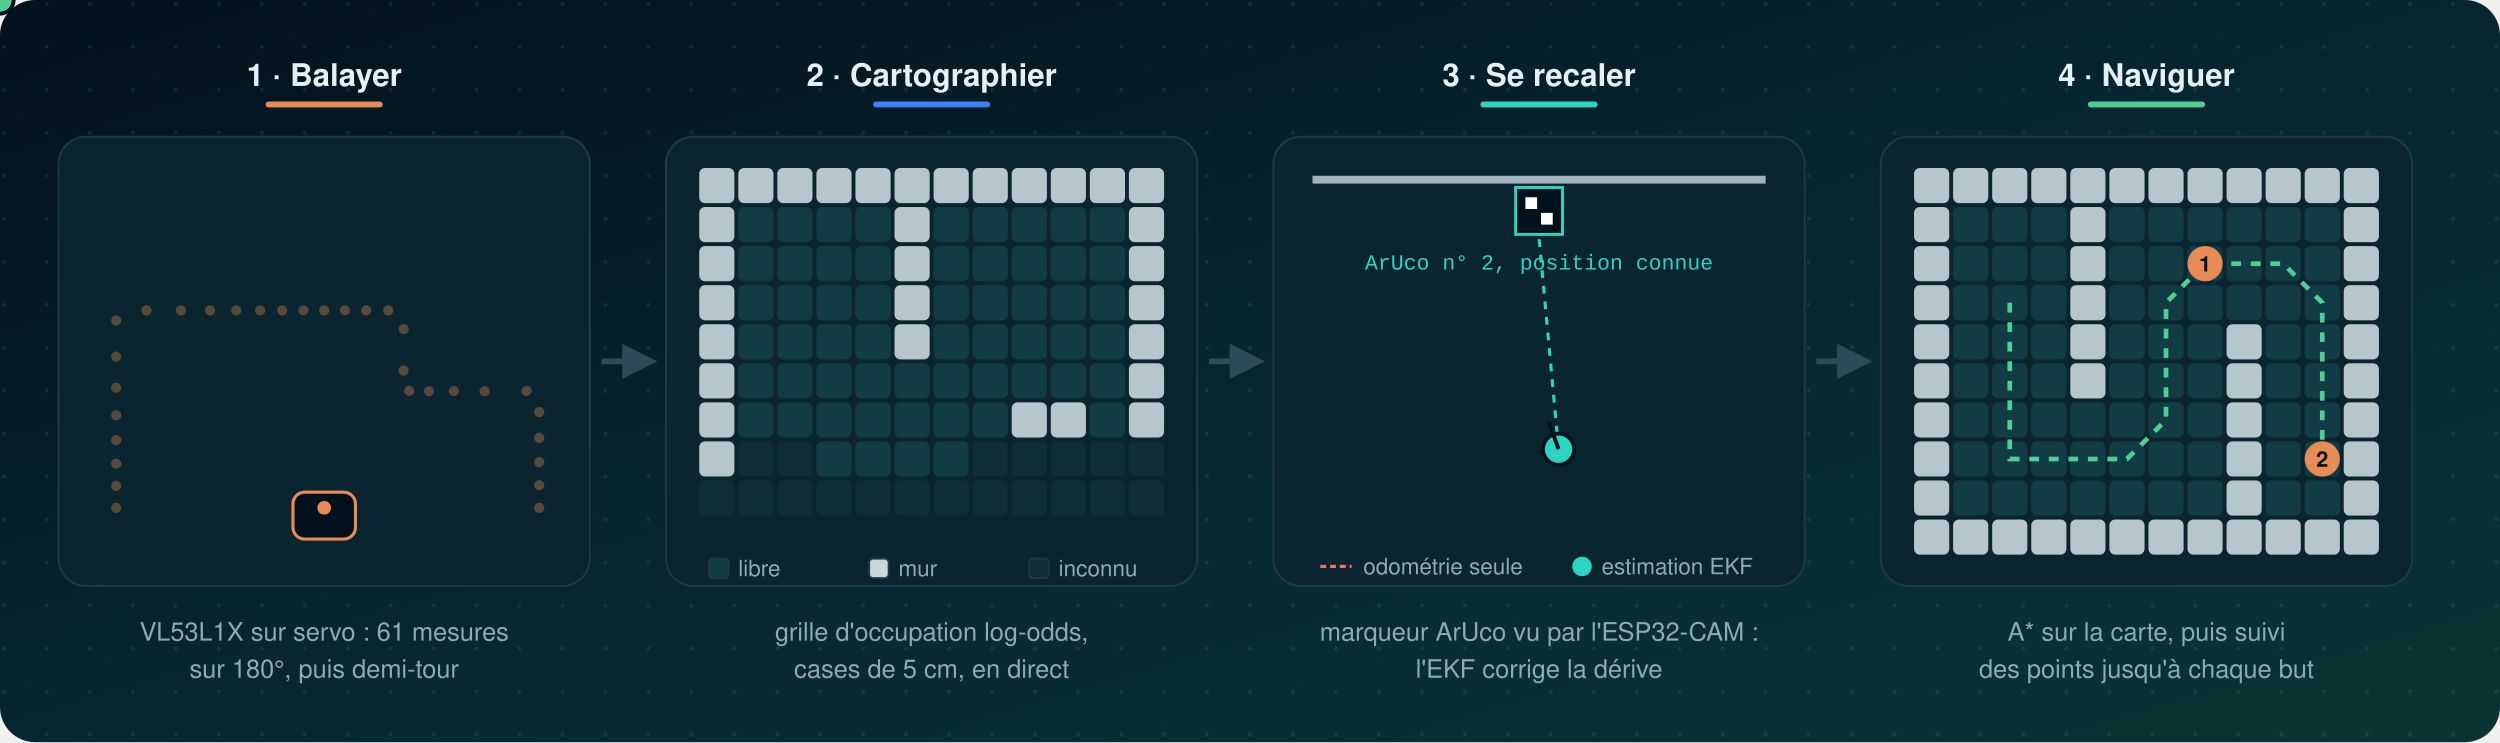
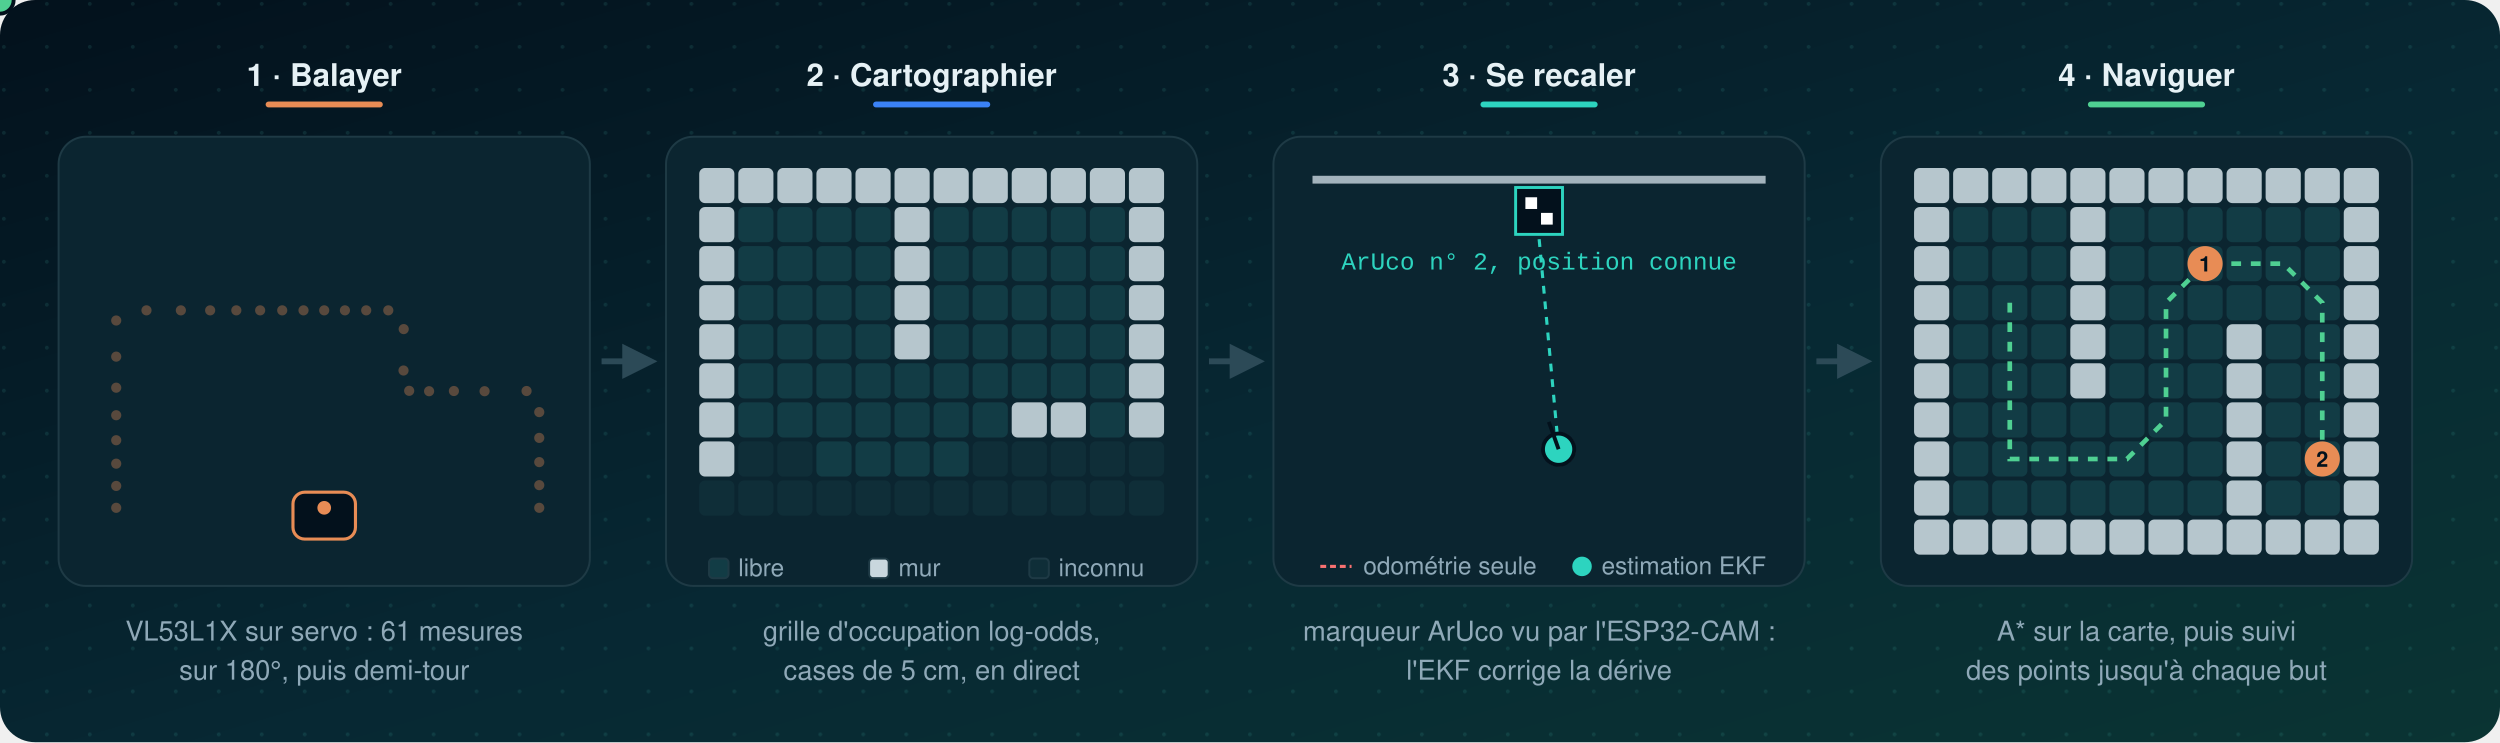
<svg xmlns="http://www.w3.org/2000/svg" width="1280" height="380" viewBox="0 0 1280 380" role="img" aria-label="Balayer, cartographier, se recaler, naviguer">
  <defs>
    <linearGradient id="bg" x1="0" y1="0" x2="1" y2="1">
      <stop offset="0" stop-color="#03111C" />
      <stop offset="0.55" stop-color="#072833" />
      <stop offset="1" stop-color="#0A3433" />
    </linearGradient>
    <pattern id="dots" width="22" height="22" patternUnits="userSpaceOnUse">
      <circle cx="2" cy="2" r="1" fill="#5EEAD4" opacity="0.10" />
    </pattern>
    <marker id="arr" viewBox="0 0 10 10" refX="8" refY="5" markerWidth="6" markerHeight="6" orient="auto">
      <path d="M0,0 L10,5 L0,10 z" fill="#2C4A57" />
    </marker>
  </defs>
  <rect width="1280" height="380" rx="18" fill="url(#bg)" />
  <rect width="1280" height="380" rx="18" fill="url(#dots)" />
  <text x="166.0" y="44" font-family="-apple-system, 'Segoe UI', Helvetica, Arial, sans-serif" font-size="16" font-weight="700" text-anchor="middle" fill="#E6F1F5">1 · Balayer</text>
  <rect x="30" y="70" width="272" height="230" rx="14" fill="#0B2530" stroke="#1E3A45" />
  <rect x="136.0" y="52" width="60" height="3" rx="1.5" fill="#E88C55" />
-   <text x="166.0" y="328" font-family="-apple-system, 'Segoe UI', Helvetica, Arial, sans-serif" font-size="13" text-anchor="middle" fill="#8FA9B8">VL53L1X sur servo : 61 mesures</text>
-   <text x="166.0" y="347" font-family="-apple-system, 'Segoe UI', Helvetica, Arial, sans-serif" font-size="13" text-anchor="middle" fill="#8FA9B8">sur 180°, puis demi-tour</text>
+   <text x="166.0" y="328" font-family="-apple-system, 'Segoe UI', Helvetica, Arial, sans-serif" font-size="14" text-anchor="middle" fill="#8FA9B8">VL53L1X sur servo : 61 mesures</text>
+   <text x="166.0" y="348" font-family="-apple-system, 'Segoe UI', Helvetica, Arial, sans-serif" font-size="14" text-anchor="middle" fill="#8FA9B8">sur 180°, puis demi-tour</text>
  <path d="M308,185.0 L333,185.0" fill="none" stroke="#2C4A57" stroke-width="3" marker-end="url(#arr)" />
  <circle r="4" fill="#2DD4BF">
    <animateMotion dur="1.2s" begin="0.00s" repeatCount="indefinite" path="M308,185.0 L333,185.0" />
  </circle>
  <text x="477.0" y="44" font-family="-apple-system, 'Segoe UI', Helvetica, Arial, sans-serif" font-size="16" font-weight="700" text-anchor="middle" fill="#E6F1F5">2 · Cartographier</text>
  <rect x="341" y="70" width="272" height="230" rx="14" fill="#0B2530" stroke="#1E3A45" />
  <rect x="447.0" y="52" width="60" height="3" rx="1.5" fill="#3B82F6" />
-   <text x="477.0" y="328" font-family="-apple-system, 'Segoe UI', Helvetica, Arial, sans-serif" font-size="13" text-anchor="middle" fill="#8FA9B8">grille d'occupation log-odds,</text>
-   <text x="477.0" y="347" font-family="-apple-system, 'Segoe UI', Helvetica, Arial, sans-serif" font-size="13" text-anchor="middle" fill="#8FA9B8">cases de 5 cm, en direct</text>
+   <text x="477.0" y="328" font-family="-apple-system, 'Segoe UI', Helvetica, Arial, sans-serif" font-size="14" text-anchor="middle" fill="#8FA9B8">grille d'occupation log-odds,</text>
+   <text x="477.0" y="348" font-family="-apple-system, 'Segoe UI', Helvetica, Arial, sans-serif" font-size="14" text-anchor="middle" fill="#8FA9B8">cases de 5 cm, en direct</text>
  <path d="M619,185.0 L644,185.0" fill="none" stroke="#2C4A57" stroke-width="3" marker-end="url(#arr)" />
  <circle r="4" fill="#2DD4BF">
    <animateMotion dur="1.2s" begin="0.30s" repeatCount="indefinite" path="M619,185.0 L644,185.0" />
  </circle>
  <text x="788.0" y="44" font-family="-apple-system, 'Segoe UI', Helvetica, Arial, sans-serif" font-size="16" font-weight="700" text-anchor="middle" fill="#E6F1F5">3 · Se recaler</text>
  <rect x="652" y="70" width="272" height="230" rx="14" fill="#0B2530" stroke="#1E3A45" />
  <rect x="758.0" y="52" width="60" height="3" rx="1.5" fill="#2DD4BF" />
-   <text x="788.0" y="328" font-family="-apple-system, 'Segoe UI', Helvetica, Arial, sans-serif" font-size="13" text-anchor="middle" fill="#8FA9B8">marqueur ArUco vu par l'ESP32-CAM :</text>
-   <text x="788.0" y="347" font-family="-apple-system, 'Segoe UI', Helvetica, Arial, sans-serif" font-size="13" text-anchor="middle" fill="#8FA9B8">l'EKF corrige la dérive</text>
+   <text x="788.0" y="328" font-family="-apple-system, 'Segoe UI', Helvetica, Arial, sans-serif" font-size="14" text-anchor="middle" fill="#8FA9B8">marqueur ArUco vu par l'ESP32-CAM :</text>
+   <text x="788.0" y="348" font-family="-apple-system, 'Segoe UI', Helvetica, Arial, sans-serif" font-size="14" text-anchor="middle" fill="#8FA9B8">l'EKF corrige la dérive</text>
  <path d="M930,185.0 L955,185.0" fill="none" stroke="#2C4A57" stroke-width="3" marker-end="url(#arr)" />
  <circle r="4" fill="#2DD4BF">
    <animateMotion dur="1.2s" begin="0.60s" repeatCount="indefinite" path="M930,185.0 L955,185.0" />
  </circle>
  <text x="1099.0" y="44" font-family="-apple-system, 'Segoe UI', Helvetica, Arial, sans-serif" font-size="16" font-weight="700" text-anchor="middle" fill="#E6F1F5">4 · Naviguer</text>
  <rect x="963" y="70" width="272" height="230" rx="14" fill="#0B2530" stroke="#1E3A45" />
  <rect x="1069.0" y="52" width="60" height="3" rx="1.5" fill="#4FD092" />
-   <text x="1099.0" y="328" font-family="-apple-system, 'Segoe UI', Helvetica, Arial, sans-serif" font-size="13" text-anchor="middle" fill="#8FA9B8">A* sur la carte, puis suivi</text>
-   <text x="1099.0" y="347" font-family="-apple-system, 'Segoe UI', Helvetica, Arial, sans-serif" font-size="13" text-anchor="middle" fill="#8FA9B8">des points jusqu'à chaque but</text>
+   <text x="1099.0" y="328" font-family="-apple-system, 'Segoe UI', Helvetica, Arial, sans-serif" font-size="14" text-anchor="middle" fill="#8FA9B8">A* sur la carte, puis suivi</text>
+   <text x="1099.0" y="348" font-family="-apple-system, 'Segoe UI', Helvetica, Arial, sans-serif" font-size="14" text-anchor="middle" fill="#8FA9B8">des points jusqu'à chaque but</text>
  <line x1="166.0" y1="260" x2="276.1" y2="260.0" stroke="#E88C55" stroke-width="1" opacity="0">
    <animate attributeName="opacity" dur="4s" repeatCount="indefinite" keyTimes="0;0.000;0.010;0.080;1" values="0;0;0.7;0;0" />
  </line>
  <circle cx="276.1" cy="260.0" r="2.6" fill="#E88C55" opacity="0.35">
    <animate attributeName="opacity" dur="4s" repeatCount="indefinite" keyTimes="0;0.000;0.010;0.97;1" values="0.35;0.35;1;0.7;0.35" />
  </circle>
  <line x1="166.0" y1="260" x2="276.1" y2="248.4" stroke="#E88C55" stroke-width="1" opacity="0">
    <animate attributeName="opacity" dur="4s" repeatCount="indefinite" keyTimes="0;0.030;0.040;0.110;1" values="0;0;0.7;0;0" />
  </line>
  <circle cx="276.1" cy="248.4" r="2.6" fill="#E88C55" opacity="0.35">
    <animate attributeName="opacity" dur="4s" repeatCount="indefinite" keyTimes="0;0.030;0.040;0.97;1" values="0.35;0.35;1;0.7;0.35" />
  </circle>
  <line x1="166.0" y1="260" x2="276.1" y2="236.6" stroke="#E88C55" stroke-width="1" opacity="0">
    <animate attributeName="opacity" dur="4s" repeatCount="indefinite" keyTimes="0;0.060;0.070;0.140;1" values="0;0;0.7;0;0" />
  </line>
  <circle cx="276.1" cy="236.6" r="2.6" fill="#E88C55" opacity="0.35">
    <animate attributeName="opacity" dur="4s" repeatCount="indefinite" keyTimes="0;0.060;0.070;0.97;1" values="0.35;0.35;1;0.7;0.35" />
  </circle>
  <line x1="166.0" y1="260" x2="276.1" y2="224.2" stroke="#E88C55" stroke-width="1" opacity="0">
    <animate attributeName="opacity" dur="4s" repeatCount="indefinite" keyTimes="0;0.090;0.100;0.170;1" values="0;0;0.7;0;0" />
  </line>
  <circle cx="276.1" cy="224.2" r="2.6" fill="#E88C55" opacity="0.35">
    <animate attributeName="opacity" dur="4s" repeatCount="indefinite" keyTimes="0;0.090;0.100;0.97;1" values="0.35;0.35;1;0.7;0.35" />
  </circle>
  <line x1="166.0" y1="260" x2="276.1" y2="211.0" stroke="#E88C55" stroke-width="1" opacity="0">
    <animate attributeName="opacity" dur="4s" repeatCount="indefinite" keyTimes="0;0.120;0.130;0.200;1" values="0;0;0.7;0;0" />
  </line>
  <circle cx="276.1" cy="211.0" r="2.6" fill="#E88C55" opacity="0.35">
    <animate attributeName="opacity" dur="4s" repeatCount="indefinite" keyTimes="0;0.120;0.130;0.97;1" values="0.35;0.35;1;0.7;0.35" />
  </circle>
  <line x1="166.0" y1="260" x2="269.6" y2="200.2" stroke="#E88C55" stroke-width="1" opacity="0">
    <animate attributeName="opacity" dur="4s" repeatCount="indefinite" keyTimes="0;0.150;0.160;0.230;1" values="0;0;0.7;0;0" />
  </line>
  <circle cx="269.6" cy="200.2" r="2.6" fill="#E88C55" opacity="0.35">
    <animate attributeName="opacity" dur="4s" repeatCount="indefinite" keyTimes="0;0.150;0.160;0.97;1" values="0.35;0.35;1;0.7;0.35" />
  </circle>
  <line x1="166.0" y1="260" x2="248.1" y2="200.3" stroke="#E88C55" stroke-width="1" opacity="0">
    <animate attributeName="opacity" dur="4s" repeatCount="indefinite" keyTimes="0;0.180;0.190;0.260;1" values="0;0;0.7;0;0" />
  </line>
  <circle cx="248.1" cy="200.3" r="2.6" fill="#E88C55" opacity="0.35">
    <animate attributeName="opacity" dur="4s" repeatCount="indefinite" keyTimes="0;0.180;0.190;0.97;1" values="0.35;0.35;1;0.7;0.35" />
  </circle>
  <line x1="166.0" y1="260" x2="232.4" y2="200.2" stroke="#E88C55" stroke-width="1" opacity="0">
    <animate attributeName="opacity" dur="4s" repeatCount="indefinite" keyTimes="0;0.210;0.220;0.290;1" values="0;0;0.7;0;0" />
  </line>
  <circle cx="232.4" cy="200.2" r="2.6" fill="#E88C55" opacity="0.35">
    <animate attributeName="opacity" dur="4s" repeatCount="indefinite" keyTimes="0;0.210;0.220;0.97;1" values="0.35;0.35;1;0.7;0.35" />
  </circle>
  <line x1="166.0" y1="260" x2="219.7" y2="200.3" stroke="#E88C55" stroke-width="1" opacity="0">
    <animate attributeName="opacity" dur="4s" repeatCount="indefinite" keyTimes="0;0.240;0.250;0.320;1" values="0;0;0.7;0;0" />
  </line>
  <circle cx="219.7" cy="200.3" r="2.6" fill="#E88C55" opacity="0.35">
    <animate attributeName="opacity" dur="4s" repeatCount="indefinite" keyTimes="0;0.240;0.250;0.97;1" values="0.35;0.35;1;0.7;0.35" />
  </circle>
  <line x1="166.0" y1="260" x2="209.5" y2="200.1" stroke="#E88C55" stroke-width="1" opacity="0">
    <animate attributeName="opacity" dur="4s" repeatCount="indefinite" keyTimes="0;0.270;0.280;0.350;1" values="0;0;0.7;0;0" />
  </line>
  <circle cx="209.5" cy="200.1" r="2.6" fill="#E88C55" opacity="0.35">
    <animate attributeName="opacity" dur="4s" repeatCount="indefinite" keyTimes="0;0.270;0.280;0.97;1" values="0.35;0.35;1;0.7;0.35" />
  </circle>
  <line x1="166.0" y1="260" x2="206.6" y2="189.7" stroke="#E88C55" stroke-width="1" opacity="0">
    <animate attributeName="opacity" dur="4s" repeatCount="indefinite" keyTimes="0;0.300;0.310;0.380;1" values="0;0;0.7;0;0" />
  </line>
  <circle cx="206.6" cy="189.7" r="2.6" fill="#E88C55" opacity="0.35">
    <animate attributeName="opacity" dur="4s" repeatCount="indefinite" keyTimes="0;0.300;0.310;0.97;1" values="0.35;0.35;1;0.7;0.35" />
  </circle>
  <line x1="166.0" y1="260" x2="206.7" y2="168.5" stroke="#E88C55" stroke-width="1" opacity="0">
    <animate attributeName="opacity" dur="4s" repeatCount="indefinite" keyTimes="0;0.330;0.340;0.410;1" values="0;0;0.7;0;0" />
  </line>
  <circle cx="206.7" cy="168.5" r="2.6" fill="#E88C55" opacity="0.35">
    <animate attributeName="opacity" dur="4s" repeatCount="indefinite" keyTimes="0;0.330;0.340;0.97;1" values="0.35;0.35;1;0.7;0.35" />
  </circle>
  <line x1="166.0" y1="260" x2="198.8" y2="158.9" stroke="#E88C55" stroke-width="1" opacity="0">
    <animate attributeName="opacity" dur="4s" repeatCount="indefinite" keyTimes="0;0.360;0.370;0.440;1" values="0;0;0.7;0;0" />
  </line>
  <circle cx="198.8" cy="158.9" r="2.6" fill="#E88C55" opacity="0.35">
    <animate attributeName="opacity" dur="4s" repeatCount="indefinite" keyTimes="0;0.360;0.370;0.97;1" values="0.35;0.35;1;0.7;0.35" />
  </circle>
  <line x1="166.0" y1="260" x2="187.5" y2="158.9" stroke="#E88C55" stroke-width="1" opacity="0">
    <animate attributeName="opacity" dur="4s" repeatCount="indefinite" keyTimes="0;0.390;0.400;0.470;1" values="0;0;0.7;0;0" />
  </line>
  <circle cx="187.5" cy="158.9" r="2.6" fill="#E88C55" opacity="0.35">
    <animate attributeName="opacity" dur="4s" repeatCount="indefinite" keyTimes="0;0.390;0.400;0.97;1" values="0.35;0.35;1;0.7;0.35" />
  </circle>
  <line x1="166.0" y1="260" x2="176.6" y2="158.9" stroke="#E88C55" stroke-width="1" opacity="0">
    <animate attributeName="opacity" dur="4s" repeatCount="indefinite" keyTimes="0;0.420;0.430;0.500;1" values="0;0;0.7;0;0" />
  </line>
  <circle cx="176.6" cy="158.9" r="2.6" fill="#E88C55" opacity="0.35">
    <animate attributeName="opacity" dur="4s" repeatCount="indefinite" keyTimes="0;0.420;0.430;0.97;1" values="0.35;0.35;1;0.7;0.35" />
  </circle>
  <line x1="166.0" y1="260" x2="166.0" y2="158.9" stroke="#E88C55" stroke-width="1" opacity="0">
    <animate attributeName="opacity" dur="4s" repeatCount="indefinite" keyTimes="0;0.450;0.460;0.530;1" values="0;0;0.7;0;0" />
  </line>
  <circle cx="166.0" cy="158.9" r="2.6" fill="#E88C55" opacity="0.35">
    <animate attributeName="opacity" dur="4s" repeatCount="indefinite" keyTimes="0;0.450;0.460;0.97;1" values="0.35;0.35;1;0.7;0.35" />
  </circle>
  <line x1="166.0" y1="260" x2="155.4" y2="158.9" stroke="#E88C55" stroke-width="1" opacity="0">
    <animate attributeName="opacity" dur="4s" repeatCount="indefinite" keyTimes="0;0.480;0.490;0.560;1" values="0;0;0.7;0;0" />
  </line>
  <circle cx="155.4" cy="158.9" r="2.6" fill="#E88C55" opacity="0.35">
    <animate attributeName="opacity" dur="4s" repeatCount="indefinite" keyTimes="0;0.480;0.490;0.97;1" values="0.35;0.35;1;0.7;0.35" />
  </circle>
  <line x1="166.0" y1="260" x2="144.5" y2="158.9" stroke="#E88C55" stroke-width="1" opacity="0">
    <animate attributeName="opacity" dur="4s" repeatCount="indefinite" keyTimes="0;0.510;0.520;0.590;1" values="0;0;0.7;0;0" />
  </line>
  <circle cx="144.5" cy="158.9" r="2.6" fill="#E88C55" opacity="0.35">
    <animate attributeName="opacity" dur="4s" repeatCount="indefinite" keyTimes="0;0.510;0.520;0.97;1" values="0.35;0.35;1;0.7;0.35" />
  </circle>
  <line x1="166.0" y1="260" x2="133.2" y2="158.9" stroke="#E88C55" stroke-width="1" opacity="0">
    <animate attributeName="opacity" dur="4s" repeatCount="indefinite" keyTimes="0;0.540;0.550;0.620;1" values="0;0;0.7;0;0" />
  </line>
  <circle cx="133.2" cy="158.9" r="2.6" fill="#E88C55" opacity="0.35">
    <animate attributeName="opacity" dur="4s" repeatCount="indefinite" keyTimes="0;0.540;0.550;0.97;1" values="0.35;0.35;1;0.7;0.35" />
  </circle>
  <line x1="166.0" y1="260" x2="121.0" y2="158.9" stroke="#E88C55" stroke-width="1" opacity="0">
    <animate attributeName="opacity" dur="4s" repeatCount="indefinite" keyTimes="0;0.570;0.580;0.650;1" values="0;0;0.7;0;0" />
  </line>
  <circle cx="121.0" cy="158.9" r="2.6" fill="#E88C55" opacity="0.35">
    <animate attributeName="opacity" dur="4s" repeatCount="indefinite" keyTimes="0;0.570;0.580;0.97;1" values="0.35;0.35;1;0.7;0.35" />
  </circle>
  <line x1="166.0" y1="260" x2="107.6" y2="158.9" stroke="#E88C55" stroke-width="1" opacity="0">
    <animate attributeName="opacity" dur="4s" repeatCount="indefinite" keyTimes="0;0.600;0.610;0.680;1" values="0;0;0.7;0;0" />
  </line>
  <circle cx="107.6" cy="158.9" r="2.6" fill="#E88C55" opacity="0.35">
    <animate attributeName="opacity" dur="4s" repeatCount="indefinite" keyTimes="0;0.600;0.610;0.97;1" values="0.35;0.35;1;0.7;0.35" />
  </circle>
  <line x1="166.0" y1="260" x2="92.6" y2="158.9" stroke="#E88C55" stroke-width="1" opacity="0">
    <animate attributeName="opacity" dur="4s" repeatCount="indefinite" keyTimes="0;0.630;0.640;0.710;1" values="0;0;0.7;0;0" />
  </line>
  <circle cx="92.6" cy="158.9" r="2.6" fill="#E88C55" opacity="0.35">
    <animate attributeName="opacity" dur="4s" repeatCount="indefinite" keyTimes="0;0.630;0.640;0.97;1" values="0.35;0.35;1;0.7;0.35" />
  </circle>
  <line x1="166.0" y1="260" x2="75.0" y2="158.9" stroke="#E88C55" stroke-width="1" opacity="0">
    <animate attributeName="opacity" dur="4s" repeatCount="indefinite" keyTimes="0;0.660;0.670;0.740;1" values="0;0;0.7;0;0" />
  </line>
  <circle cx="75.0" cy="158.9" r="2.6" fill="#E88C55" opacity="0.35">
    <animate attributeName="opacity" dur="4s" repeatCount="indefinite" keyTimes="0;0.660;0.670;0.97;1" values="0.35;0.35;1;0.7;0.35" />
  </circle>
  <line x1="166.0" y1="260" x2="59.5" y2="164.1" stroke="#E88C55" stroke-width="1" opacity="0">
    <animate attributeName="opacity" dur="4s" repeatCount="indefinite" keyTimes="0;0.690;0.700;0.770;1" values="0;0;0.7;0;0" />
  </line>
  <circle cx="59.5" cy="164.1" r="2.6" fill="#E88C55" opacity="0.35">
    <animate attributeName="opacity" dur="4s" repeatCount="indefinite" keyTimes="0;0.690;0.700;0.97;1" values="0.35;0.35;1;0.7;0.35" />
  </circle>
  <line x1="166.0" y1="260" x2="59.5" y2="182.6" stroke="#E88C55" stroke-width="1" opacity="0">
    <animate attributeName="opacity" dur="4s" repeatCount="indefinite" keyTimes="0;0.720;0.730;0.800;1" values="0;0;0.7;0;0" />
  </line>
  <circle cx="59.5" cy="182.6" r="2.6" fill="#E88C55" opacity="0.35">
    <animate attributeName="opacity" dur="4s" repeatCount="indefinite" keyTimes="0;0.720;0.730;0.97;1" values="0.35;0.35;1;0.7;0.35" />
  </circle>
  <line x1="166.0" y1="260" x2="59.5" y2="198.5" stroke="#E88C55" stroke-width="1" opacity="0">
    <animate attributeName="opacity" dur="4s" repeatCount="indefinite" keyTimes="0;0.750;0.760;0.830;1" values="0;0;0.7;0;0" />
  </line>
  <circle cx="59.5" cy="198.5" r="2.6" fill="#E88C55" opacity="0.35">
    <animate attributeName="opacity" dur="4s" repeatCount="indefinite" keyTimes="0;0.750;0.760;0.97;1" values="0.35;0.35;1;0.7;0.35" />
  </circle>
  <line x1="166.0" y1="260" x2="59.5" y2="212.6" stroke="#E88C55" stroke-width="1" opacity="0">
    <animate attributeName="opacity" dur="4s" repeatCount="indefinite" keyTimes="0;0.780;0.790;0.860;1" values="0;0;0.7;0;0" />
  </line>
  <circle cx="59.5" cy="212.6" r="2.6" fill="#E88C55" opacity="0.35">
    <animate attributeName="opacity" dur="4s" repeatCount="indefinite" keyTimes="0;0.780;0.790;0.97;1" values="0.35;0.35;1;0.7;0.35" />
  </circle>
  <line x1="166.0" y1="260" x2="59.5" y2="225.4" stroke="#E88C55" stroke-width="1" opacity="0">
    <animate attributeName="opacity" dur="4s" repeatCount="indefinite" keyTimes="0;0.810;0.820;0.890;1" values="0;0;0.7;0;0" />
  </line>
  <circle cx="59.5" cy="225.4" r="2.6" fill="#E88C55" opacity="0.35">
    <animate attributeName="opacity" dur="4s" repeatCount="indefinite" keyTimes="0;0.810;0.820;0.97;1" values="0.35;0.35;1;0.7;0.35" />
  </circle>
  <line x1="166.0" y1="260" x2="59.5" y2="237.4" stroke="#E88C55" stroke-width="1" opacity="0">
    <animate attributeName="opacity" dur="4s" repeatCount="indefinite" keyTimes="0;0.840;0.850;0.920;1" values="0;0;0.7;0;0" />
  </line>
  <circle cx="59.5" cy="237.4" r="2.6" fill="#E88C55" opacity="0.35">
    <animate attributeName="opacity" dur="4s" repeatCount="indefinite" keyTimes="0;0.840;0.850;0.97;1" values="0.35;0.35;1;0.7;0.35" />
  </circle>
  <line x1="166.0" y1="260" x2="59.5" y2="248.8" stroke="#E88C55" stroke-width="1" opacity="0">
    <animate attributeName="opacity" dur="4s" repeatCount="indefinite" keyTimes="0;0.870;0.880;0.950;1" values="0;0;0.7;0;0" />
  </line>
  <circle cx="59.5" cy="248.8" r="2.6" fill="#E88C55" opacity="0.35">
    <animate attributeName="opacity" dur="4s" repeatCount="indefinite" keyTimes="0;0.870;0.880;0.97;1" values="0.35;0.35;1;0.7;0.35" />
  </circle>
  <line x1="166.0" y1="260" x2="59.5" y2="260.0" stroke="#E88C55" stroke-width="1" opacity="0">
    <animate attributeName="opacity" dur="4s" repeatCount="indefinite" keyTimes="0;0.900;0.910;0.980;1" values="0;0;0.7;0;0" />
  </line>
  <circle cx="59.5" cy="260.0" r="2.6" fill="#E88C55" opacity="0.35">
    <animate attributeName="opacity" dur="4s" repeatCount="indefinite" keyTimes="0;0.900;0.910;0.97;1" values="0.35;0.35;1;0.7;0.35" />
  </circle>
  <rect x="150.0" y="252" width="32" height="24" rx="6" fill="#03111C" stroke="#E88C55" stroke-width="1.6" />
  <circle cx="166.0" cy="260" r="3.5" fill="#E88C55" />
  <rect x="358.0" y="86" width="18" height="18" rx="3" fill="#C9D7DE" opacity="0.9" />
  <rect x="378.0" y="86" width="18" height="18" rx="3" fill="#C9D7DE" opacity="0.9" />
  <rect x="398.0" y="86" width="18" height="18" rx="3" fill="#C9D7DE" opacity="0.9" />
  <rect x="418.0" y="86" width="18" height="18" rx="3" fill="#C9D7DE" opacity="0.9" />
  <rect x="438.0" y="86" width="18" height="18" rx="3" fill="#C9D7DE" opacity="0.9" />
  <rect x="458.0" y="86" width="18" height="18" rx="3" fill="#C9D7DE" opacity="0.9" />
  <rect x="478.0" y="86" width="18" height="18" rx="3" fill="#C9D7DE" opacity="0.9" />
  <rect x="498.0" y="86" width="18" height="18" rx="3" fill="#C9D7DE" opacity="0.9" />
  <rect x="518.0" y="86" width="18" height="18" rx="3" fill="#C9D7DE" opacity="0.9" />
  <rect x="538.0" y="86" width="18" height="18" rx="3" fill="#C9D7DE" opacity="0.9" />
  <rect x="558.0" y="86" width="18" height="18" rx="3" fill="#C9D7DE" opacity="0.9" />
  <rect x="578.0" y="86" width="18" height="18" rx="3" fill="#C9D7DE" opacity="0.9" />
  <rect x="358.0" y="106" width="18" height="18" rx="3" fill="#C9D7DE" opacity="0.9" />
  <rect x="378.0" y="106" width="18" height="18" rx="3" fill="#123C45" opacity="1" />
  <rect x="398.0" y="106" width="18" height="18" rx="3" fill="#123C45" opacity="1" />
  <rect x="418.0" y="106" width="18" height="18" rx="3" fill="#123C45" opacity="1" />
  <rect x="438.0" y="106" width="18" height="18" rx="3" fill="#123C45" opacity="1" />
  <rect x="458.0" y="106" width="18" height="18" rx="3" fill="#C9D7DE" opacity="0.9" />
  <rect x="478.0" y="106" width="18" height="18" rx="3" fill="#123C45" opacity="1" />
  <rect x="498.0" y="106" width="18" height="18" rx="3" fill="#123C45" opacity="1" />
  <rect x="518.0" y="106" width="18" height="18" rx="3" fill="#123C45" opacity="1" />
  <rect x="538.0" y="106" width="18" height="18" rx="3" fill="#123C45" opacity="1" />
  <rect x="558.0" y="106" width="18" height="18" rx="3" fill="#123C45" opacity="1" />
  <rect x="578.0" y="106" width="18" height="18" rx="3" fill="#C9D7DE" opacity="0.9" />
  <rect x="358.0" y="126" width="18" height="18" rx="3" fill="#C9D7DE" opacity="0.9" />
  <rect x="378.0" y="126" width="18" height="18" rx="3" fill="#123C45" opacity="1" />
  <rect x="398.0" y="126" width="18" height="18" rx="3" fill="#123C45" opacity="1" />
  <rect x="418.0" y="126" width="18" height="18" rx="3" fill="#123C45" opacity="1" />
  <rect x="438.0" y="126" width="18" height="18" rx="3" fill="#123C45" opacity="1" />
  <rect x="458.0" y="126" width="18" height="18" rx="3" fill="#C9D7DE" opacity="0.9" />
  <rect x="478.0" y="126" width="18" height="18" rx="3" fill="#123C45" opacity="1" />
  <rect x="498.0" y="126" width="18" height="18" rx="3" fill="#123C45" opacity="1" />
  <rect x="518.0" y="126" width="18" height="18" rx="3" fill="#123C45" opacity="1" />
  <rect x="538.0" y="126" width="18" height="18" rx="3" fill="#123C45" opacity="1" />
  <rect x="558.0" y="126" width="18" height="18" rx="3" fill="#123C45" opacity="1" />
  <rect x="578.0" y="126" width="18" height="18" rx="3" fill="#C9D7DE" opacity="0.9" />
  <rect x="358.0" y="146" width="18" height="18" rx="3" fill="#C9D7DE" opacity="0.9" />
  <rect x="378.0" y="146" width="18" height="18" rx="3" fill="#123C45" opacity="1" />
  <rect x="398.0" y="146" width="18" height="18" rx="3" fill="#123C45" opacity="1" />
  <rect x="418.0" y="146" width="18" height="18" rx="3" fill="#123C45" opacity="1" />
  <rect x="438.0" y="146" width="18" height="18" rx="3" fill="#123C45" opacity="1" />
  <rect x="458.0" y="146" width="18" height="18" rx="3" fill="#C9D7DE" opacity="0.9" />
  <rect x="478.0" y="146" width="18" height="18" rx="3" fill="#123C45" opacity="1" />
  <rect x="498.0" y="146" width="18" height="18" rx="3" fill="#123C45" opacity="1" />
  <rect x="518.0" y="146" width="18" height="18" rx="3" fill="#123C45" opacity="1" />
  <rect x="538.0" y="146" width="18" height="18" rx="3" fill="#123C45" opacity="1" />
  <rect x="558.0" y="146" width="18" height="18" rx="3" fill="#123C45" opacity="1" />
  <rect x="578.0" y="146" width="18" height="18" rx="3" fill="#C9D7DE" opacity="0.9" />
  <rect x="358.0" y="166" width="18" height="18" rx="3" fill="#C9D7DE" opacity="0.9" />
  <rect x="378.0" y="166" width="18" height="18" rx="3" fill="#123C45" opacity="1" />
  <rect x="398.0" y="166" width="18" height="18" rx="3" fill="#123C45" opacity="1" />
  <rect x="418.0" y="166" width="18" height="18" rx="3" fill="#123C45" opacity="1" />
  <rect x="438.0" y="166" width="18" height="18" rx="3" fill="#123C45" opacity="1" />
  <rect x="458.0" y="166" width="18" height="18" rx="3" fill="#C9D7DE" opacity="0.9" />
  <rect x="478.0" y="166" width="18" height="18" rx="3" fill="#123C45" opacity="1" />
  <rect x="498.0" y="166" width="18" height="18" rx="3" fill="#123C45" opacity="1" />
  <rect x="518.0" y="166" width="18" height="18" rx="3" fill="#123C45" opacity="1" />
  <rect x="538.0" y="166" width="18" height="18" rx="3" fill="#123C45" opacity="1" />
  <rect x="558.0" y="166" width="18" height="18" rx="3" fill="#123C45" opacity="1" />
  <rect x="578.0" y="166" width="18" height="18" rx="3" fill="#C9D7DE" opacity="0.9" />
  <rect x="358.0" y="186" width="18" height="18" rx="3" fill="#C9D7DE" opacity="0.9" />
  <rect x="378.0" y="186" width="18" height="18" rx="3" fill="#123C45" opacity="1" />
  <rect x="398.0" y="186" width="18" height="18" rx="3" fill="#123C45" opacity="1" />
  <rect x="418.0" y="186" width="18" height="18" rx="3" fill="#123C45" opacity="1" />
  <rect x="438.0" y="186" width="18" height="18" rx="3" fill="#123C45" opacity="1" />
  <rect x="458.0" y="186" width="18" height="18" rx="3" fill="#123C45" opacity="1" />
  <rect x="478.0" y="186" width="18" height="18" rx="3" fill="#123C45" opacity="1" />
  <rect x="498.0" y="186" width="18" height="18" rx="3" fill="#123C45" opacity="1" />
  <rect x="518.0" y="186" width="18" height="18" rx="3" fill="#123C45" opacity="1" />
  <rect x="538.0" y="186" width="18" height="18" rx="3" fill="#123C45" opacity="1" />
  <rect x="558.0" y="186" width="18" height="18" rx="3" fill="#123C45" opacity="1" />
  <rect x="578.0" y="186" width="18" height="18" rx="3" fill="#C9D7DE" opacity="0.9" />
  <rect x="358.0" y="206" width="18" height="18" rx="3" fill="#C9D7DE" opacity="0.9" />
  <rect x="378.0" y="206" width="18" height="18" rx="3" fill="#123C45" opacity="1" />
  <rect x="398.0" y="206" width="18" height="18" rx="3" fill="#123C45" opacity="1" />
  <rect x="418.0" y="206" width="18" height="18" rx="3" fill="#123C45" opacity="1" />
  <rect x="438.0" y="206" width="18" height="18" rx="3" fill="#123C45" opacity="1" />
  <rect x="458.0" y="206" width="18" height="18" rx="3" fill="#123C45" opacity="1" />
  <rect x="478.0" y="206" width="18" height="18" rx="3" fill="#123C45" opacity="1" />
  <rect x="498.0" y="206" width="18" height="18" rx="3" fill="#123C45" opacity="1" />
  <rect x="518.0" y="206" width="18" height="18" rx="3" fill="#C9D7DE" opacity="0.9" />
  <rect x="538.0" y="206" width="18" height="18" rx="3" fill="#C9D7DE" opacity="0.9" />
  <rect x="558.0" y="206" width="18" height="18" rx="3" fill="#123C45" opacity="1" />
  <rect x="578.0" y="206" width="18" height="18" rx="3" fill="#C9D7DE" opacity="0.9" />
  <rect x="358.0" y="226" width="18" height="18" rx="3" fill="#C9D7DE" opacity="0.9" />
  <rect x="378.0" y="226" width="18" height="18" rx="3" fill="#0F2E38" opacity="1" />
  <rect x="398.0" y="226" width="18" height="18" rx="3" fill="#0F2E38" opacity="1" />
  <rect x="418.0" y="226" width="18" height="18" rx="3" fill="#123C45" opacity="1" />
  <rect x="438.0" y="226" width="18" height="18" rx="3" fill="#123C45" opacity="1" />
  <rect x="458.0" y="226" width="18" height="18" rx="3" fill="#123C45" opacity="1" />
  <rect x="478.0" y="226" width="18" height="18" rx="3" fill="#123C45" opacity="1" />
  <rect x="498.0" y="226" width="18" height="18" rx="3" fill="#0F2E38" opacity="1" />
  <rect x="518.0" y="226" width="18" height="18" rx="3" fill="#0F2E38" opacity="1" />
  <rect x="538.0" y="226" width="18" height="18" rx="3" fill="#0F2E38" opacity="1" />
  <rect x="558.0" y="226" width="18" height="18" rx="3" fill="#0F2E38" opacity="1" />
  <rect x="578.0" y="226" width="18" height="18" rx="3" fill="#0F2E38" opacity="1" />
  <rect x="358.0" y="246" width="18" height="18" rx="3" fill="#0F2E38" opacity="1" />
  <rect x="378.0" y="246" width="18" height="18" rx="3" fill="#0F2E38" opacity="1" />
  <rect x="398.0" y="246" width="18" height="18" rx="3" fill="#0F2E38" opacity="1" />
  <rect x="418.0" y="246" width="18" height="18" rx="3" fill="#0F2E38" opacity="1" />
  <rect x="438.0" y="246" width="18" height="18" rx="3" fill="#0F2E38" opacity="1" />
  <rect x="458.0" y="246" width="18" height="18" rx="3" fill="#0F2E38" opacity="1" />
  <rect x="478.0" y="246" width="18" height="18" rx="3" fill="#0F2E38" opacity="1" />
  <rect x="498.0" y="246" width="18" height="18" rx="3" fill="#0F2E38" opacity="1" />
  <rect x="518.0" y="246" width="18" height="18" rx="3" fill="#0F2E38" opacity="1" />
  <rect x="538.0" y="246" width="18" height="18" rx="3" fill="#0F2E38" opacity="1" />
  <rect x="558.0" y="246" width="18" height="18" rx="3" fill="#0F2E38" opacity="1" />
  <rect x="578.0" y="246" width="18" height="18" rx="3" fill="#0F2E38" opacity="1" />
  <rect x="363" y="286" width="10" height="10" rx="2" fill="#123C45" stroke="#1E3A45" />
-   <text x="378" y="295" font-family="-apple-system, 'Segoe UI', Helvetica, Arial, sans-serif" font-size="11.5" fill="#8FA9B8">libre</text>
+   <text x="378" y="295" font-family="-apple-system, 'Segoe UI', Helvetica, Arial, sans-serif" font-size="12.5" fill="#8FA9B8">libre</text>
  <rect x="445" y="286" width="10" height="10" rx="2" fill="#C9D7DE" stroke="#1E3A45" />
-   <text x="460" y="295" font-family="-apple-system, 'Segoe UI', Helvetica, Arial, sans-serif" font-size="11.5" fill="#8FA9B8">mur</text>
+   <text x="460" y="295" font-family="-apple-system, 'Segoe UI', Helvetica, Arial, sans-serif" font-size="12.5" fill="#8FA9B8">mur</text>
  <rect x="527" y="286" width="10" height="10" rx="2" fill="#0F2E38" stroke="#1E3A45" />
-   <text x="542" y="295" font-family="-apple-system, 'Segoe UI', Helvetica, Arial, sans-serif" font-size="11.5" fill="#8FA9B8">inconnu</text>
+   <text x="542" y="295" font-family="-apple-system, 'Segoe UI', Helvetica, Arial, sans-serif" font-size="12.5" fill="#8FA9B8">inconnu</text>
  <line x1="672" x2="904" y1="92" y2="92" stroke="#C9D7DE" stroke-width="4" opacity="0.8" />
  <rect x="776.0" y="96" width="24" height="24" fill="#03111C" stroke="#2DD4BF" stroke-width="1.5" />
  <rect x="781.0" y="101" width="6" height="6" fill="#fff" />
  <rect x="789.0" y="109" width="6" height="6" fill="#fff" />
-   <text x="788.0" y="138" font-family="'SFMono-Regular', Consolas, 'Liberation Mono', monospace" font-size="11" text-anchor="middle" fill="#2DD4BF">ArUco n° 2, position connue</text>
+   <text x="788.0" y="138" font-family="'SFMono-Regular', Consolas, 'Liberation Mono', monospace" font-size="12.5" text-anchor="middle" fill="#2DD4BF">ArUco n° 2, position connue</text>
  <line x1="798.0" y1="230" x2="788.0" y2="122" stroke="#2DD4BF" stroke-width="1.6" stroke-dasharray="4 4">
    <animate attributeName="opacity" values="0;0;1;1;0" keyTimes="0;0.35;0.4;0.85;1" dur="4s" repeatCount="indefinite" />
  </line>
  <ellipse cx="798.0" cy="230" fill="#2DD4BF" fill-opacity="0.10" stroke="#2DD4BF" stroke-dasharray="3 3">
    <animate attributeName="rx" values="16;52;52;18;16" keyTimes="0;0.35;0.4;0.55;1" dur="4s" repeatCount="indefinite" />
    <animate attributeName="ry" values="12;34;34;13;12" keyTimes="0;0.35;0.4;0.55;1" dur="4s" repeatCount="indefinite" />
  </ellipse>
  <g opacity="0.45">
    <animateTransform attributeName="transform" type="translate" values="0 0;-34 10;-34 10;0 0;0 0" keyTimes="0;0.35;0.4;0.55;1" dur="4s" repeatCount="indefinite" />
    <circle cx="798.0" cy="230" r="8" fill="none" stroke="#F87171" stroke-width="1.6" stroke-dasharray="3 2" />
  </g>
  <circle cx="798.0" cy="230" r="8" fill="#2DD4BF" stroke="#03111C" stroke-width="2" />
  <line x1="798.0" y1="230" x2="793.0" y2="216" stroke="#03111C" stroke-width="2" />
  <line x1="676" x2="692" y1="290" y2="290" stroke="#F87171" stroke-width="1.6" stroke-dasharray="3 2" />
-   <text x="698" y="294" font-family="-apple-system, 'Segoe UI', Helvetica, Arial, sans-serif" font-size="11.5" fill="#8FA9B8">odométrie seule</text>
+   <text x="698" y="294" font-family="-apple-system, 'Segoe UI', Helvetica, Arial, sans-serif" font-size="12.5" fill="#8FA9B8">odométrie seule</text>
  <circle cx="810" cy="290" r="5" fill="#2DD4BF" />
-   <text x="820" y="294" font-family="-apple-system, 'Segoe UI', Helvetica, Arial, sans-serif" font-size="11.5" fill="#8FA9B8">estimation EKF</text>
+   <text x="820" y="294" font-family="-apple-system, 'Segoe UI', Helvetica, Arial, sans-serif" font-size="12.5" fill="#8FA9B8">estimation EKF</text>
  <rect x="980.0" y="86" width="18" height="18" rx="3" fill="#C9D7DE" opacity="0.9" />
  <rect x="1000.0" y="86" width="18" height="18" rx="3" fill="#C9D7DE" opacity="0.9" />
  <rect x="1020.0" y="86" width="18" height="18" rx="3" fill="#C9D7DE" opacity="0.9" />
  <rect x="1040.0" y="86" width="18" height="18" rx="3" fill="#C9D7DE" opacity="0.9" />
  <rect x="1060.0" y="86" width="18" height="18" rx="3" fill="#C9D7DE" opacity="0.9" />
  <rect x="1080.0" y="86" width="18" height="18" rx="3" fill="#C9D7DE" opacity="0.9" />
  <rect x="1100.0" y="86" width="18" height="18" rx="3" fill="#C9D7DE" opacity="0.9" />
  <rect x="1120.0" y="86" width="18" height="18" rx="3" fill="#C9D7DE" opacity="0.9" />
  <rect x="1140.0" y="86" width="18" height="18" rx="3" fill="#C9D7DE" opacity="0.9" />
  <rect x="1160.0" y="86" width="18" height="18" rx="3" fill="#C9D7DE" opacity="0.9" />
  <rect x="1180.0" y="86" width="18" height="18" rx="3" fill="#C9D7DE" opacity="0.9" />
  <rect x="1200.0" y="86" width="18" height="18" rx="3" fill="#C9D7DE" opacity="0.9" />
  <rect x="980.0" y="106" width="18" height="18" rx="3" fill="#C9D7DE" opacity="0.9" />
  <rect x="1000.0" y="106" width="18" height="18" rx="3" fill="#123C45" opacity="1" />
  <rect x="1020.0" y="106" width="18" height="18" rx="3" fill="#123C45" opacity="1" />
  <rect x="1040.0" y="106" width="18" height="18" rx="3" fill="#123C45" opacity="1" />
  <rect x="1060.0" y="106" width="18" height="18" rx="3" fill="#C9D7DE" opacity="0.9" />
  <rect x="1080.0" y="106" width="18" height="18" rx="3" fill="#123C45" opacity="1" />
  <rect x="1100.0" y="106" width="18" height="18" rx="3" fill="#123C45" opacity="1" />
  <rect x="1120.0" y="106" width="18" height="18" rx="3" fill="#123C45" opacity="1" />
  <rect x="1140.0" y="106" width="18" height="18" rx="3" fill="#123C45" opacity="1" />
  <rect x="1160.0" y="106" width="18" height="18" rx="3" fill="#123C45" opacity="1" />
  <rect x="1180.0" y="106" width="18" height="18" rx="3" fill="#123C45" opacity="1" />
  <rect x="1200.0" y="106" width="18" height="18" rx="3" fill="#C9D7DE" opacity="0.9" />
  <rect x="980.0" y="126" width="18" height="18" rx="3" fill="#C9D7DE" opacity="0.9" />
  <rect x="1000.0" y="126" width="18" height="18" rx="3" fill="#123C45" opacity="1" />
  <rect x="1020.0" y="126" width="18" height="18" rx="3" fill="#123C45" opacity="1" />
  <rect x="1040.0" y="126" width="18" height="18" rx="3" fill="#123C45" opacity="1" />
  <rect x="1060.0" y="126" width="18" height="18" rx="3" fill="#C9D7DE" opacity="0.9" />
  <rect x="1080.0" y="126" width="18" height="18" rx="3" fill="#123C45" opacity="1" />
  <rect x="1100.0" y="126" width="18" height="18" rx="3" fill="#123C45" opacity="1" />
  <rect x="1120.0" y="126" width="18" height="18" rx="3" fill="#123C45" opacity="1" />
  <rect x="1140.0" y="126" width="18" height="18" rx="3" fill="#123C45" opacity="1" />
  <rect x="1160.0" y="126" width="18" height="18" rx="3" fill="#123C45" opacity="1" />
  <rect x="1180.0" y="126" width="18" height="18" rx="3" fill="#123C45" opacity="1" />
  <rect x="1200.0" y="126" width="18" height="18" rx="3" fill="#C9D7DE" opacity="0.9" />
  <rect x="980.0" y="146" width="18" height="18" rx="3" fill="#C9D7DE" opacity="0.9" />
  <rect x="1000.0" y="146" width="18" height="18" rx="3" fill="#123C45" opacity="1" />
  <rect x="1020.0" y="146" width="18" height="18" rx="3" fill="#123C45" opacity="1" />
  <rect x="1040.0" y="146" width="18" height="18" rx="3" fill="#123C45" opacity="1" />
  <rect x="1060.0" y="146" width="18" height="18" rx="3" fill="#C9D7DE" opacity="0.9" />
  <rect x="1080.0" y="146" width="18" height="18" rx="3" fill="#123C45" opacity="1" />
  <rect x="1100.0" y="146" width="18" height="18" rx="3" fill="#123C45" opacity="1" />
  <rect x="1120.0" y="146" width="18" height="18" rx="3" fill="#123C45" opacity="1" />
  <rect x="1140.0" y="146" width="18" height="18" rx="3" fill="#123C45" opacity="1" />
  <rect x="1160.0" y="146" width="18" height="18" rx="3" fill="#123C45" opacity="1" />
  <rect x="1180.0" y="146" width="18" height="18" rx="3" fill="#123C45" opacity="1" />
  <rect x="1200.0" y="146" width="18" height="18" rx="3" fill="#C9D7DE" opacity="0.9" />
  <rect x="980.0" y="166" width="18" height="18" rx="3" fill="#C9D7DE" opacity="0.9" />
  <rect x="1000.0" y="166" width="18" height="18" rx="3" fill="#123C45" opacity="1" />
  <rect x="1020.0" y="166" width="18" height="18" rx="3" fill="#123C45" opacity="1" />
  <rect x="1040.0" y="166" width="18" height="18" rx="3" fill="#123C45" opacity="1" />
  <rect x="1060.0" y="166" width="18" height="18" rx="3" fill="#C9D7DE" opacity="0.9" />
  <rect x="1080.0" y="166" width="18" height="18" rx="3" fill="#123C45" opacity="1" />
  <rect x="1100.0" y="166" width="18" height="18" rx="3" fill="#123C45" opacity="1" />
  <rect x="1120.0" y="166" width="18" height="18" rx="3" fill="#123C45" opacity="1" />
  <rect x="1140.0" y="166" width="18" height="18" rx="3" fill="#C9D7DE" opacity="0.9" />
  <rect x="1160.0" y="166" width="18" height="18" rx="3" fill="#123C45" opacity="1" />
  <rect x="1180.0" y="166" width="18" height="18" rx="3" fill="#123C45" opacity="1" />
  <rect x="1200.0" y="166" width="18" height="18" rx="3" fill="#C9D7DE" opacity="0.9" />
  <rect x="980.0" y="186" width="18" height="18" rx="3" fill="#C9D7DE" opacity="0.9" />
  <rect x="1000.0" y="186" width="18" height="18" rx="3" fill="#123C45" opacity="1" />
  <rect x="1020.0" y="186" width="18" height="18" rx="3" fill="#123C45" opacity="1" />
  <rect x="1040.0" y="186" width="18" height="18" rx="3" fill="#123C45" opacity="1" />
  <rect x="1060.0" y="186" width="18" height="18" rx="3" fill="#C9D7DE" opacity="0.9" />
  <rect x="1080.0" y="186" width="18" height="18" rx="3" fill="#123C45" opacity="1" />
  <rect x="1100.0" y="186" width="18" height="18" rx="3" fill="#123C45" opacity="1" />
  <rect x="1120.0" y="186" width="18" height="18" rx="3" fill="#123C45" opacity="1" />
  <rect x="1140.0" y="186" width="18" height="18" rx="3" fill="#C9D7DE" opacity="0.9" />
  <rect x="1160.0" y="186" width="18" height="18" rx="3" fill="#123C45" opacity="1" />
  <rect x="1180.0" y="186" width="18" height="18" rx="3" fill="#123C45" opacity="1" />
  <rect x="1200.0" y="186" width="18" height="18" rx="3" fill="#C9D7DE" opacity="0.9" />
  <rect x="980.0" y="206" width="18" height="18" rx="3" fill="#C9D7DE" opacity="0.9" />
  <rect x="1000.0" y="206" width="18" height="18" rx="3" fill="#123C45" opacity="1" />
  <rect x="1020.0" y="206" width="18" height="18" rx="3" fill="#123C45" opacity="1" />
  <rect x="1040.0" y="206" width="18" height="18" rx="3" fill="#123C45" opacity="1" />
  <rect x="1060.0" y="206" width="18" height="18" rx="3" fill="#123C45" opacity="1" />
  <rect x="1080.0" y="206" width="18" height="18" rx="3" fill="#123C45" opacity="1" />
  <rect x="1100.0" y="206" width="18" height="18" rx="3" fill="#123C45" opacity="1" />
  <rect x="1120.0" y="206" width="18" height="18" rx="3" fill="#123C45" opacity="1" />
  <rect x="1140.0" y="206" width="18" height="18" rx="3" fill="#C9D7DE" opacity="0.9" />
  <rect x="1160.0" y="206" width="18" height="18" rx="3" fill="#123C45" opacity="1" />
  <rect x="1180.0" y="206" width="18" height="18" rx="3" fill="#123C45" opacity="1" />
  <rect x="1200.0" y="206" width="18" height="18" rx="3" fill="#C9D7DE" opacity="0.9" />
  <rect x="980.0" y="226" width="18" height="18" rx="3" fill="#C9D7DE" opacity="0.9" />
  <rect x="1000.0" y="226" width="18" height="18" rx="3" fill="#123C45" opacity="1" />
  <rect x="1020.0" y="226" width="18" height="18" rx="3" fill="#123C45" opacity="1" />
  <rect x="1040.0" y="226" width="18" height="18" rx="3" fill="#123C45" opacity="1" />
  <rect x="1060.0" y="226" width="18" height="18" rx="3" fill="#123C45" opacity="1" />
  <rect x="1080.0" y="226" width="18" height="18" rx="3" fill="#123C45" opacity="1" />
  <rect x="1100.0" y="226" width="18" height="18" rx="3" fill="#123C45" opacity="1" />
  <rect x="1120.0" y="226" width="18" height="18" rx="3" fill="#123C45" opacity="1" />
  <rect x="1140.0" y="226" width="18" height="18" rx="3" fill="#C9D7DE" opacity="0.9" />
  <rect x="1160.0" y="226" width="18" height="18" rx="3" fill="#123C45" opacity="1" />
  <rect x="1180.0" y="226" width="18" height="18" rx="3" fill="#123C45" opacity="1" />
  <rect x="1200.0" y="226" width="18" height="18" rx="3" fill="#C9D7DE" opacity="0.9" />
  <rect x="980.0" y="246" width="18" height="18" rx="3" fill="#C9D7DE" opacity="0.9" />
  <rect x="1000.0" y="246" width="18" height="18" rx="3" fill="#123C45" opacity="1" />
  <rect x="1020.0" y="246" width="18" height="18" rx="3" fill="#123C45" opacity="1" />
  <rect x="1040.0" y="246" width="18" height="18" rx="3" fill="#123C45" opacity="1" />
  <rect x="1060.0" y="246" width="18" height="18" rx="3" fill="#123C45" opacity="1" />
  <rect x="1080.0" y="246" width="18" height="18" rx="3" fill="#123C45" opacity="1" />
  <rect x="1100.0" y="246" width="18" height="18" rx="3" fill="#123C45" opacity="1" />
  <rect x="1120.0" y="246" width="18" height="18" rx="3" fill="#123C45" opacity="1" />
  <rect x="1140.0" y="246" width="18" height="18" rx="3" fill="#C9D7DE" opacity="0.9" />
  <rect x="1160.0" y="246" width="18" height="18" rx="3" fill="#123C45" opacity="1" />
  <rect x="1180.0" y="246" width="18" height="18" rx="3" fill="#123C45" opacity="1" />
  <rect x="1200.0" y="246" width="18" height="18" rx="3" fill="#C9D7DE" opacity="0.9" />
  <rect x="980.0" y="266" width="18" height="18" rx="3" fill="#C9D7DE" opacity="0.9" />
  <rect x="1000.0" y="266" width="18" height="18" rx="3" fill="#C9D7DE" opacity="0.9" />
  <rect x="1020.0" y="266" width="18" height="18" rx="3" fill="#C9D7DE" opacity="0.9" />
  <rect x="1040.0" y="266" width="18" height="18" rx="3" fill="#C9D7DE" opacity="0.9" />
  <rect x="1060.0" y="266" width="18" height="18" rx="3" fill="#C9D7DE" opacity="0.9" />
  <rect x="1080.0" y="266" width="18" height="18" rx="3" fill="#C9D7DE" opacity="0.9" />
  <rect x="1100.0" y="266" width="18" height="18" rx="3" fill="#C9D7DE" opacity="0.9" />
  <rect x="1120.0" y="266" width="18" height="18" rx="3" fill="#C9D7DE" opacity="0.9" />
  <rect x="1140.0" y="266" width="18" height="18" rx="3" fill="#C9D7DE" opacity="0.9" />
  <rect x="1160.0" y="266" width="18" height="18" rx="3" fill="#C9D7DE" opacity="0.9" />
  <rect x="1180.0" y="266" width="18" height="18" rx="3" fill="#C9D7DE" opacity="0.9" />
  <rect x="1200.0" y="266" width="18" height="18" rx="3" fill="#C9D7DE" opacity="0.9" />
  <path d="M1029,155 L1029,235 L1049,235 L1089,235 L1109,215 L1109,155 L1129,135 L1169,135 L1189,155 L1189,235" fill="none" stroke="#4FD092" stroke-width="2.4" stroke-dasharray="5 5">
    <animate attributeName="stroke-dashoffset" values="20;0" dur="0.8s" repeatCount="indefinite" />
  </path>
  <circle cx="1129" cy="135" r="9" fill="#E88C55" />
  <text x="1129.0" y="139.0" font-family="-apple-system, 'Segoe UI', Helvetica, Arial, sans-serif" font-size="11" font-weight="700" text-anchor="middle" fill="#03111C">1</text>
  <circle cx="1189" cy="235" r="9" fill="#E88C55" />
  <text x="1189.0" y="239.0" font-family="-apple-system, 'Segoe UI', Helvetica, Arial, sans-serif" font-size="11" font-weight="700" text-anchor="middle" fill="#03111C">2</text>
  <circle r="7" fill="#4FD092" stroke="#03111C" stroke-width="2">
    <animateMotion dur="6s" repeatCount="indefinite" path="M1029,155 L1029,235 L1049,235 L1089,235 L1109,215 L1109,155 L1129,135 L1169,135 L1189,155 L1189,235" />
  </circle>
</svg>
